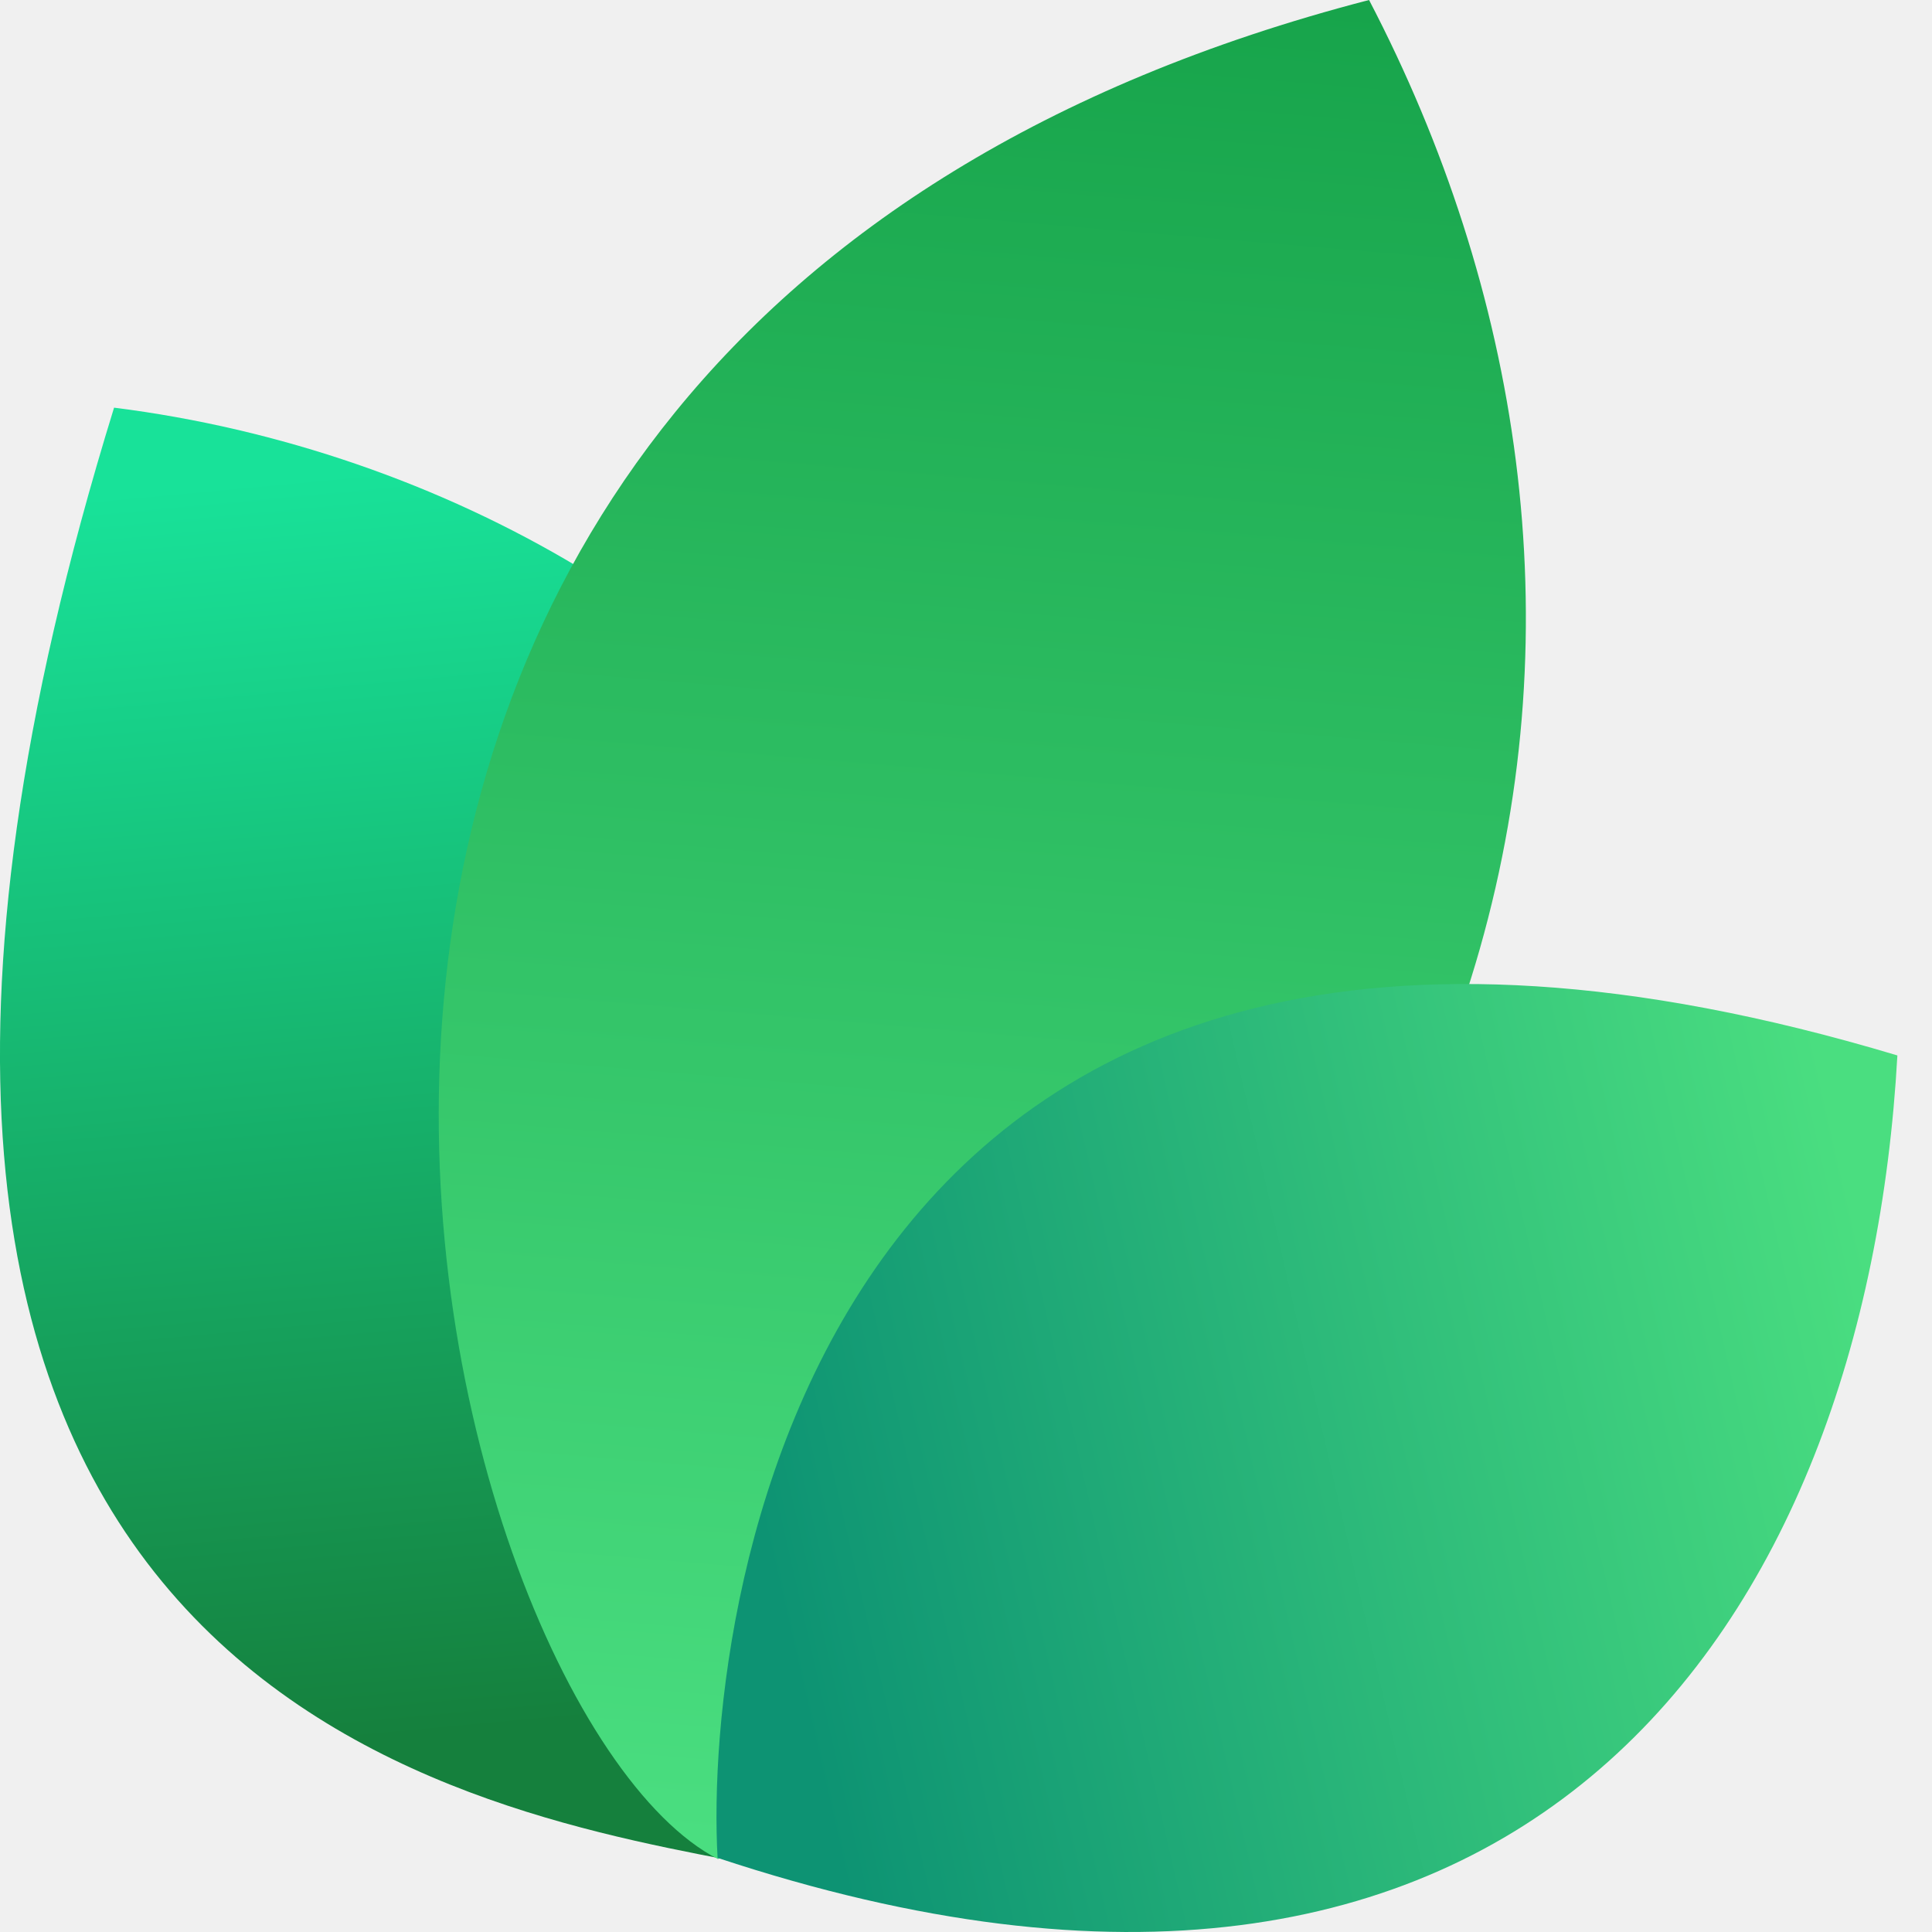
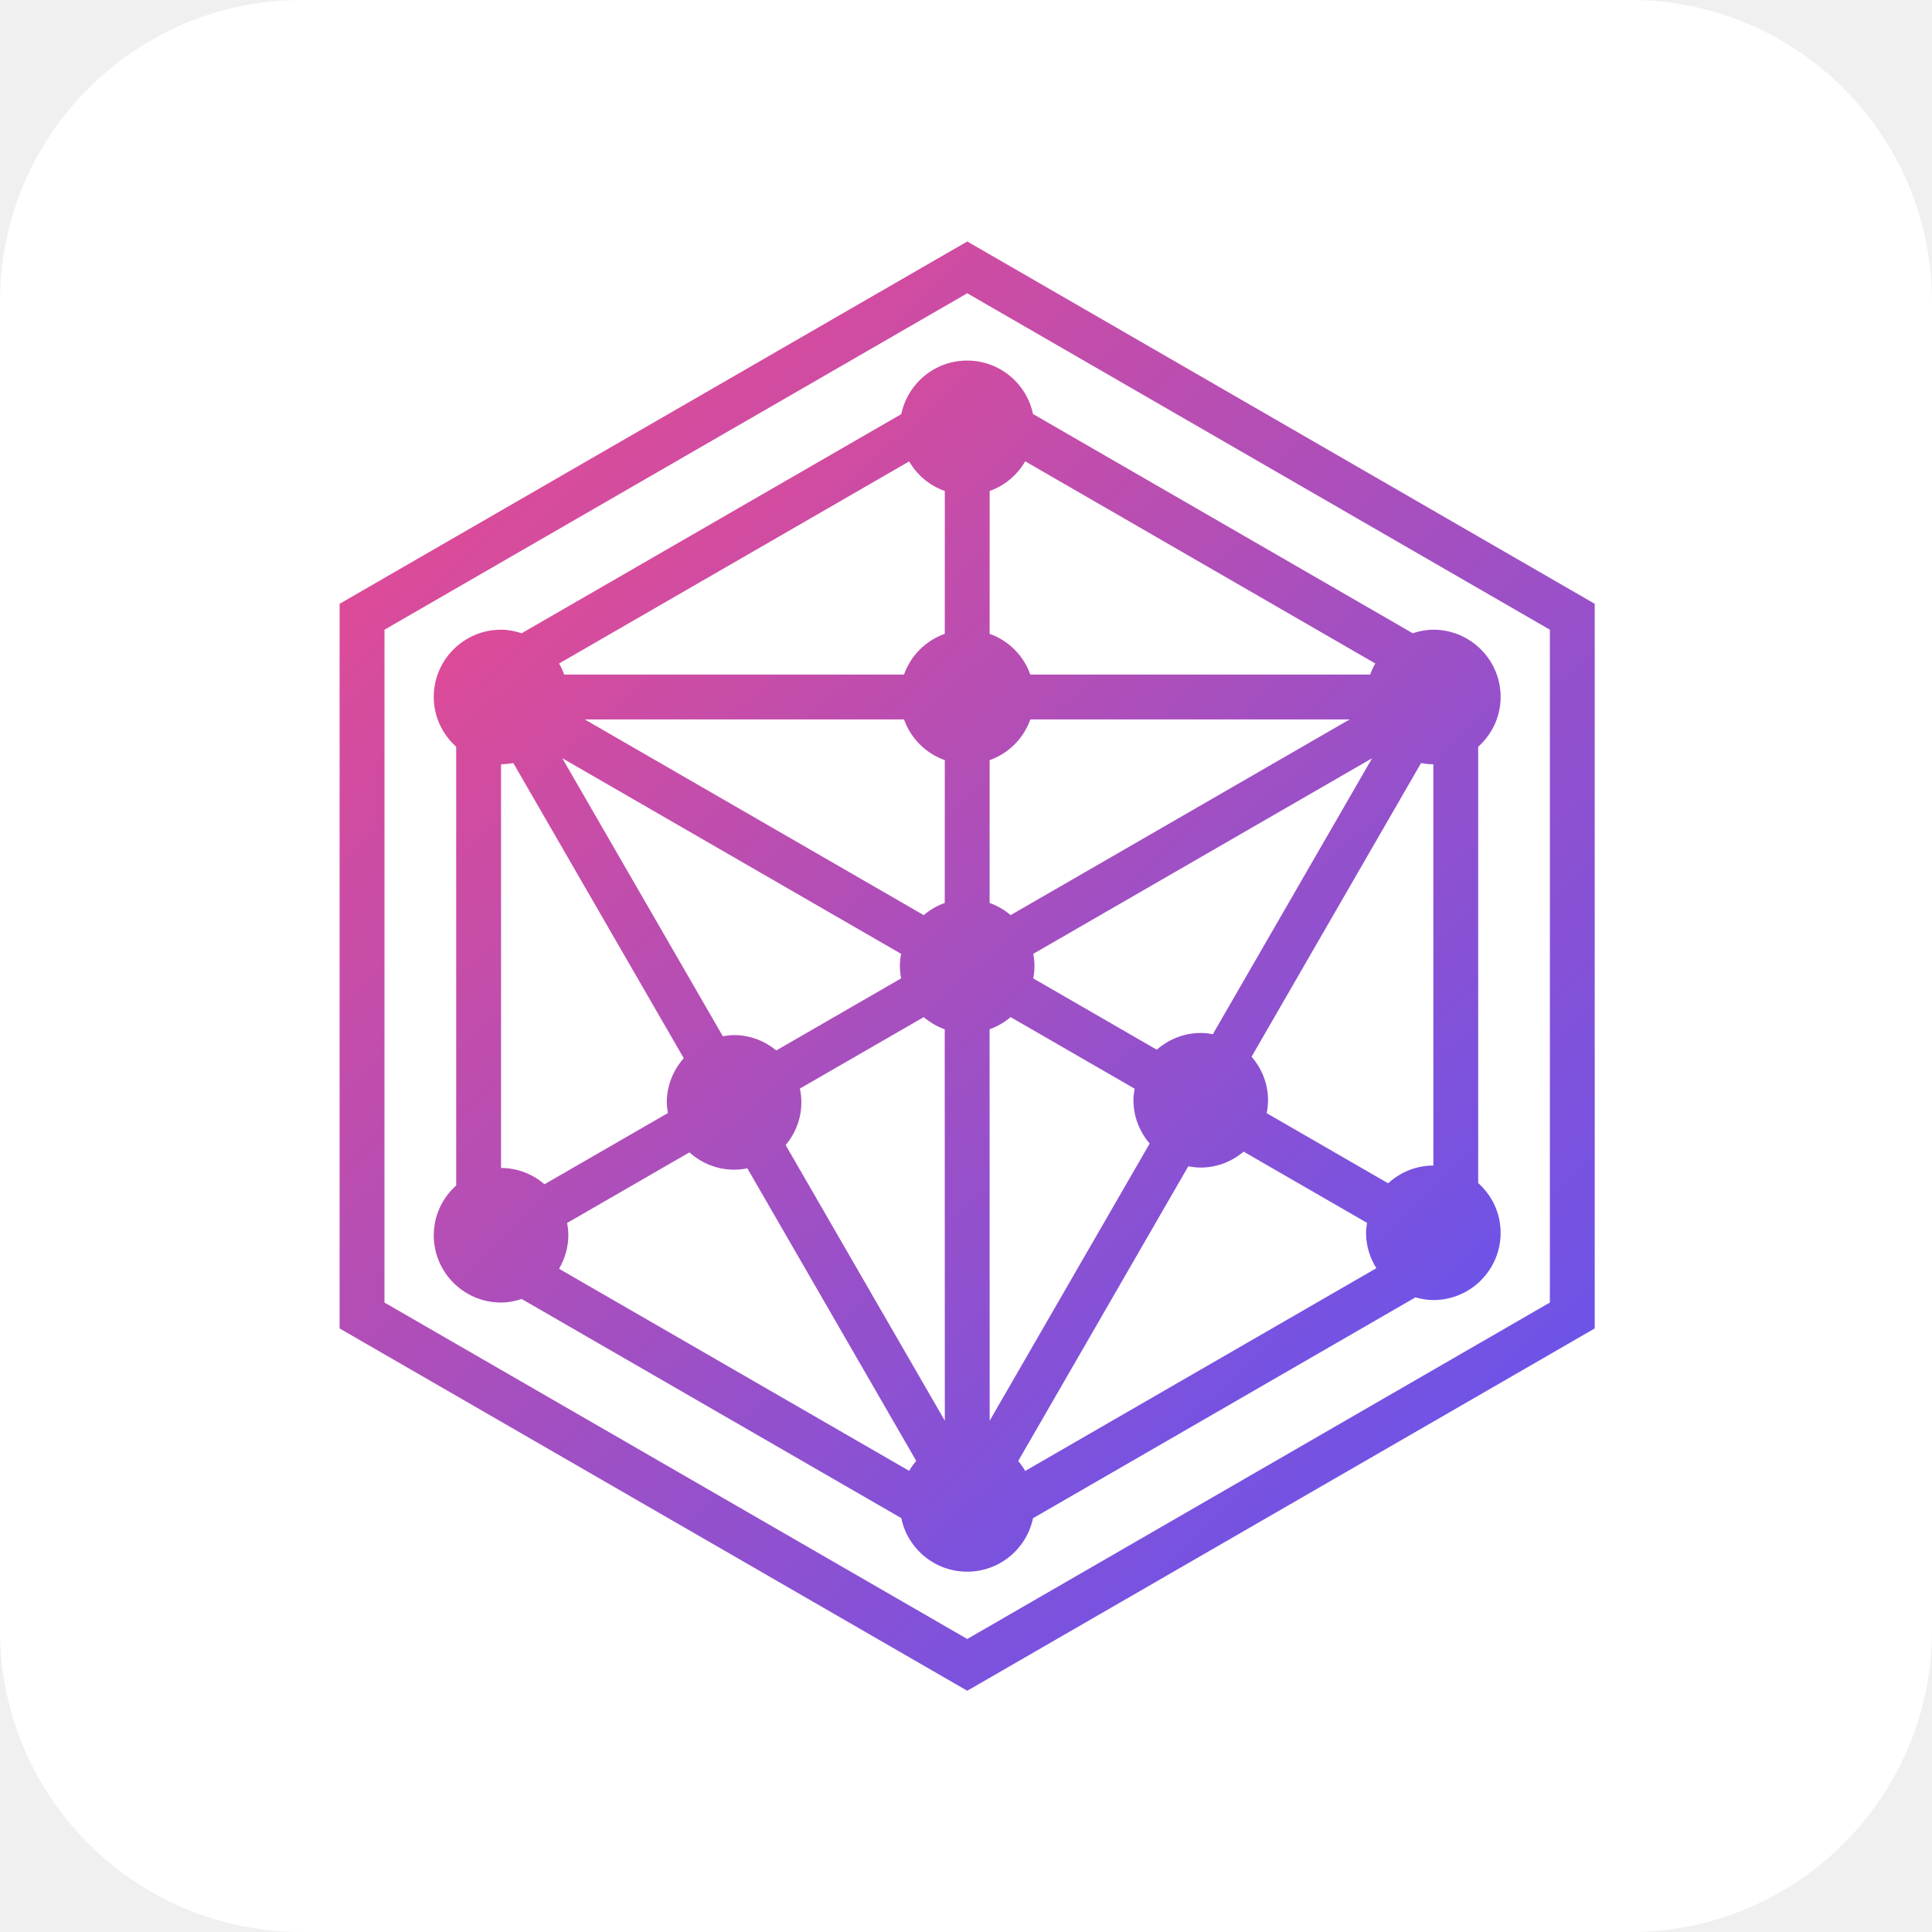
- <svg xmlns="http://www.w3.org/2000/svg" width="24" height="24" viewBox="0 0 24 24" fill="none">
-   <path d="M9.061 23.108C5.268 22.377 -3.391 20.627 1.417 5.064C9.634 6.099 16.973 14.064 9.061 23.108Z" fill="url(#paint0_linear_17557_2021)" />
-   <path d="M8.919 23.094C5.276 21.222 0.784 4.209 17.007 0C20.757 7.193 19.621 16.545 8.919 23.094Z" fill="url(#paint1_linear_17557_2021)" />
-   <path d="M8.914 23.079C8.735 19.882 10.159 9.085 23.57 13.111C23.181 20.123 18.984 26.418 8.914 23.079Z" fill="url(#paint2_linear_17557_2021)" />
+ <svg xmlns="http://www.w3.org/2000/svg" width="256" height="256" viewBox="0 0 256 256" fill="none">
+   <rect width="256" height="256" rx="40" fill="white" />
+   <path d="M47.972 78.29L125.195 33.713L128.167 32L131.139 33.713L208.336 78.29L211.309 80.008V83.439V172.593V176.024L208.336 177.742L131.137 222.319L128.167 224.032L125.195 222.319L47.972 177.742L45 176.024V172.593V83.439V80.008L47.972 78.29ZM50.944 172.593L128.167 217.173L205.366 172.593V83.439L128.167 38.86L50.947 83.439L50.944 172.593Z" fill="url(#paint0_linear_51_7)" />
+   <path d="M136.879 54.858L187.191 83.909C188.056 83.629 188.967 83.439 189.925 83.439C194.847 83.439 198.841 87.433 198.841 92.354C198.841 94.982 197.681 97.323 195.867 98.953V156.753C197.681 158.385 198.841 160.724 198.841 163.352C198.841 168.275 194.847 172.267 189.925 172.267C189.099 172.267 188.316 172.118 187.556 171.908L136.879 201.174C136.032 205.215 132.452 208.256 128.154 208.256C123.853 208.256 120.268 205.209 119.425 201.157L69.124 172.124C68.26 172.403 67.348 172.593 66.39 172.593C61.468 172.593 57.476 168.599 57.476 163.679C57.476 161.05 58.636 158.709 60.448 157.079V98.953C58.636 97.321 57.476 94.982 57.476 92.354C57.476 87.431 61.468 83.439 66.39 83.439C67.348 83.439 68.26 83.629 69.124 83.909L119.425 54.875C120.268 50.826 123.853 47.777 128.154 47.777C132.452 47.777 136.03 50.817 136.879 54.858ZM74.08 168.119L120.469 194.895C120.742 194.425 121.053 193.99 121.408 193.578L99.029 154.809C98.46 154.924 97.875 154.988 97.271 154.988C94.99 154.988 92.929 154.105 91.35 152.695L75.145 162.051C75.243 162.58 75.307 163.118 75.307 163.677C75.305 165.305 74.835 166.807 74.08 168.119ZM181.142 162.036L164.792 152.599C163.247 153.894 161.28 154.707 159.104 154.707C158.54 154.707 157.994 154.643 157.456 154.538L134.918 193.589C135.266 194.001 135.573 194.436 135.846 194.905L182.374 168.044C181.52 166.674 181.008 165.078 181.008 163.354C181.008 162.9 181.081 162.471 181.142 162.036ZM131.137 65.055L131.131 83.983C133.651 84.884 135.629 86.864 136.523 89.382H181.554C181.74 88.865 181.966 88.376 182.233 87.913L135.844 61.127C134.794 62.943 133.141 64.343 131.137 65.055ZM77.477 95.326L122.398 121.259C123.217 120.561 124.149 120.011 125.184 119.646L125.191 100.724C122.664 99.83 120.686 97.846 119.786 95.326H77.477ZM104.105 151.732L125.195 188.255L125.182 136.387C124.149 136.022 123.215 135.469 122.396 134.774L105.992 144.241C106.113 144.832 106.184 145.449 106.184 146.074C106.186 148.233 105.384 150.19 104.105 151.732ZM150.345 144.256L133.913 134.772C133.094 135.469 132.159 136.013 131.124 136.385L131.137 188.253L152.335 151.53C151.019 149.974 150.187 147.99 150.187 145.79C150.187 145.267 150.257 144.757 150.345 144.256ZM136.525 95.326C135.631 97.846 133.651 99.824 131.133 100.724L131.127 119.646C132.159 120.017 133.096 120.563 133.915 121.259L178.838 95.326H136.525ZM136.909 126.39C137.007 126.92 137.071 127.457 137.071 128.016C137.071 128.575 137.007 129.113 136.909 129.642L153.276 139.092C154.845 137.729 156.865 136.875 159.104 136.875C159.65 136.875 160.183 136.939 160.706 137.038L181.812 100.47L136.909 126.39ZM95.778 137.308C96.266 137.227 96.759 137.157 97.269 137.157C99.399 137.157 101.332 137.934 102.864 139.188L119.402 129.64C119.302 129.111 119.24 128.573 119.24 128.014C119.24 127.455 119.302 126.917 119.402 126.388L74.505 100.466L95.778 137.308ZM74.761 89.384H119.784C120.684 86.857 122.664 84.879 125.189 83.985L125.195 65.064C123.187 64.355 121.525 62.958 120.469 61.14L74.08 87.916C74.347 88.383 74.575 88.865 74.761 89.384ZM189.925 101.27C189.368 101.27 188.826 101.206 188.299 101.108L165.842 140.014C167.184 141.574 168.02 143.571 168.02 145.79C168.02 146.377 167.956 146.951 167.845 147.503L183.935 156.791C185.521 155.347 187.612 154.44 189.927 154.44L189.925 101.27ZM66.39 154.762C68.597 154.762 70.594 155.592 72.149 156.921L88.5 147.484C88.425 147.019 88.355 146.556 88.355 146.074C88.355 143.823 89.219 141.785 90.601 140.217L68.016 101.106C67.489 101.204 66.949 101.268 66.39 101.268V154.762Z" fill="url(#paint1_linear_51_7)" />
  <defs>
-     <linearGradient id="paint0_linear_17557_2021" x1="3.776" y1="5.916" x2="5.232" y2="21.559" gradientUnits="userSpaceOnUse">
-       <stop stop-color="#18E299" />
-       <stop offset="1" stop-color="#15803D" />
+     <linearGradient id="paint0_linear_51_7" x1="26.25" y1="27.5" x2="223" y2="231.25" gradientUnits="userSpaceOnUse">
+       <stop stop-color="#FB4982" />
+       <stop offset="1" stop-color="#5155FC" />
    </linearGradient>
-     <linearGradient id="paint1_linear_17557_2021" x1="12.171" y1="-0.718" x2="10.19" y2="22.983" gradientUnits="userSpaceOnUse">
-       <stop stop-color="#16A34A" />
-       <stop offset="1" stop-color="#4ADE80" />
-     </linearGradient>
-     <linearGradient id="paint2_linear_17557_2021" x1="23.133" y1="15.353" x2="9.338" y2="18.52" gradientUnits="userSpaceOnUse">
-       <stop stop-color="#4ADE80" />
-       <stop offset="1" stop-color="#0D9373" />
+     <linearGradient id="paint1_linear_51_7" x1="41.538" y1="44.016" x2="205.838" y2="217.08" gradientUnits="userSpaceOnUse">
+       <stop stop-color="#FB4982" />
+       <stop offset="1" stop-color="#5155FC" />
    </linearGradient>
  </defs>
</svg>
